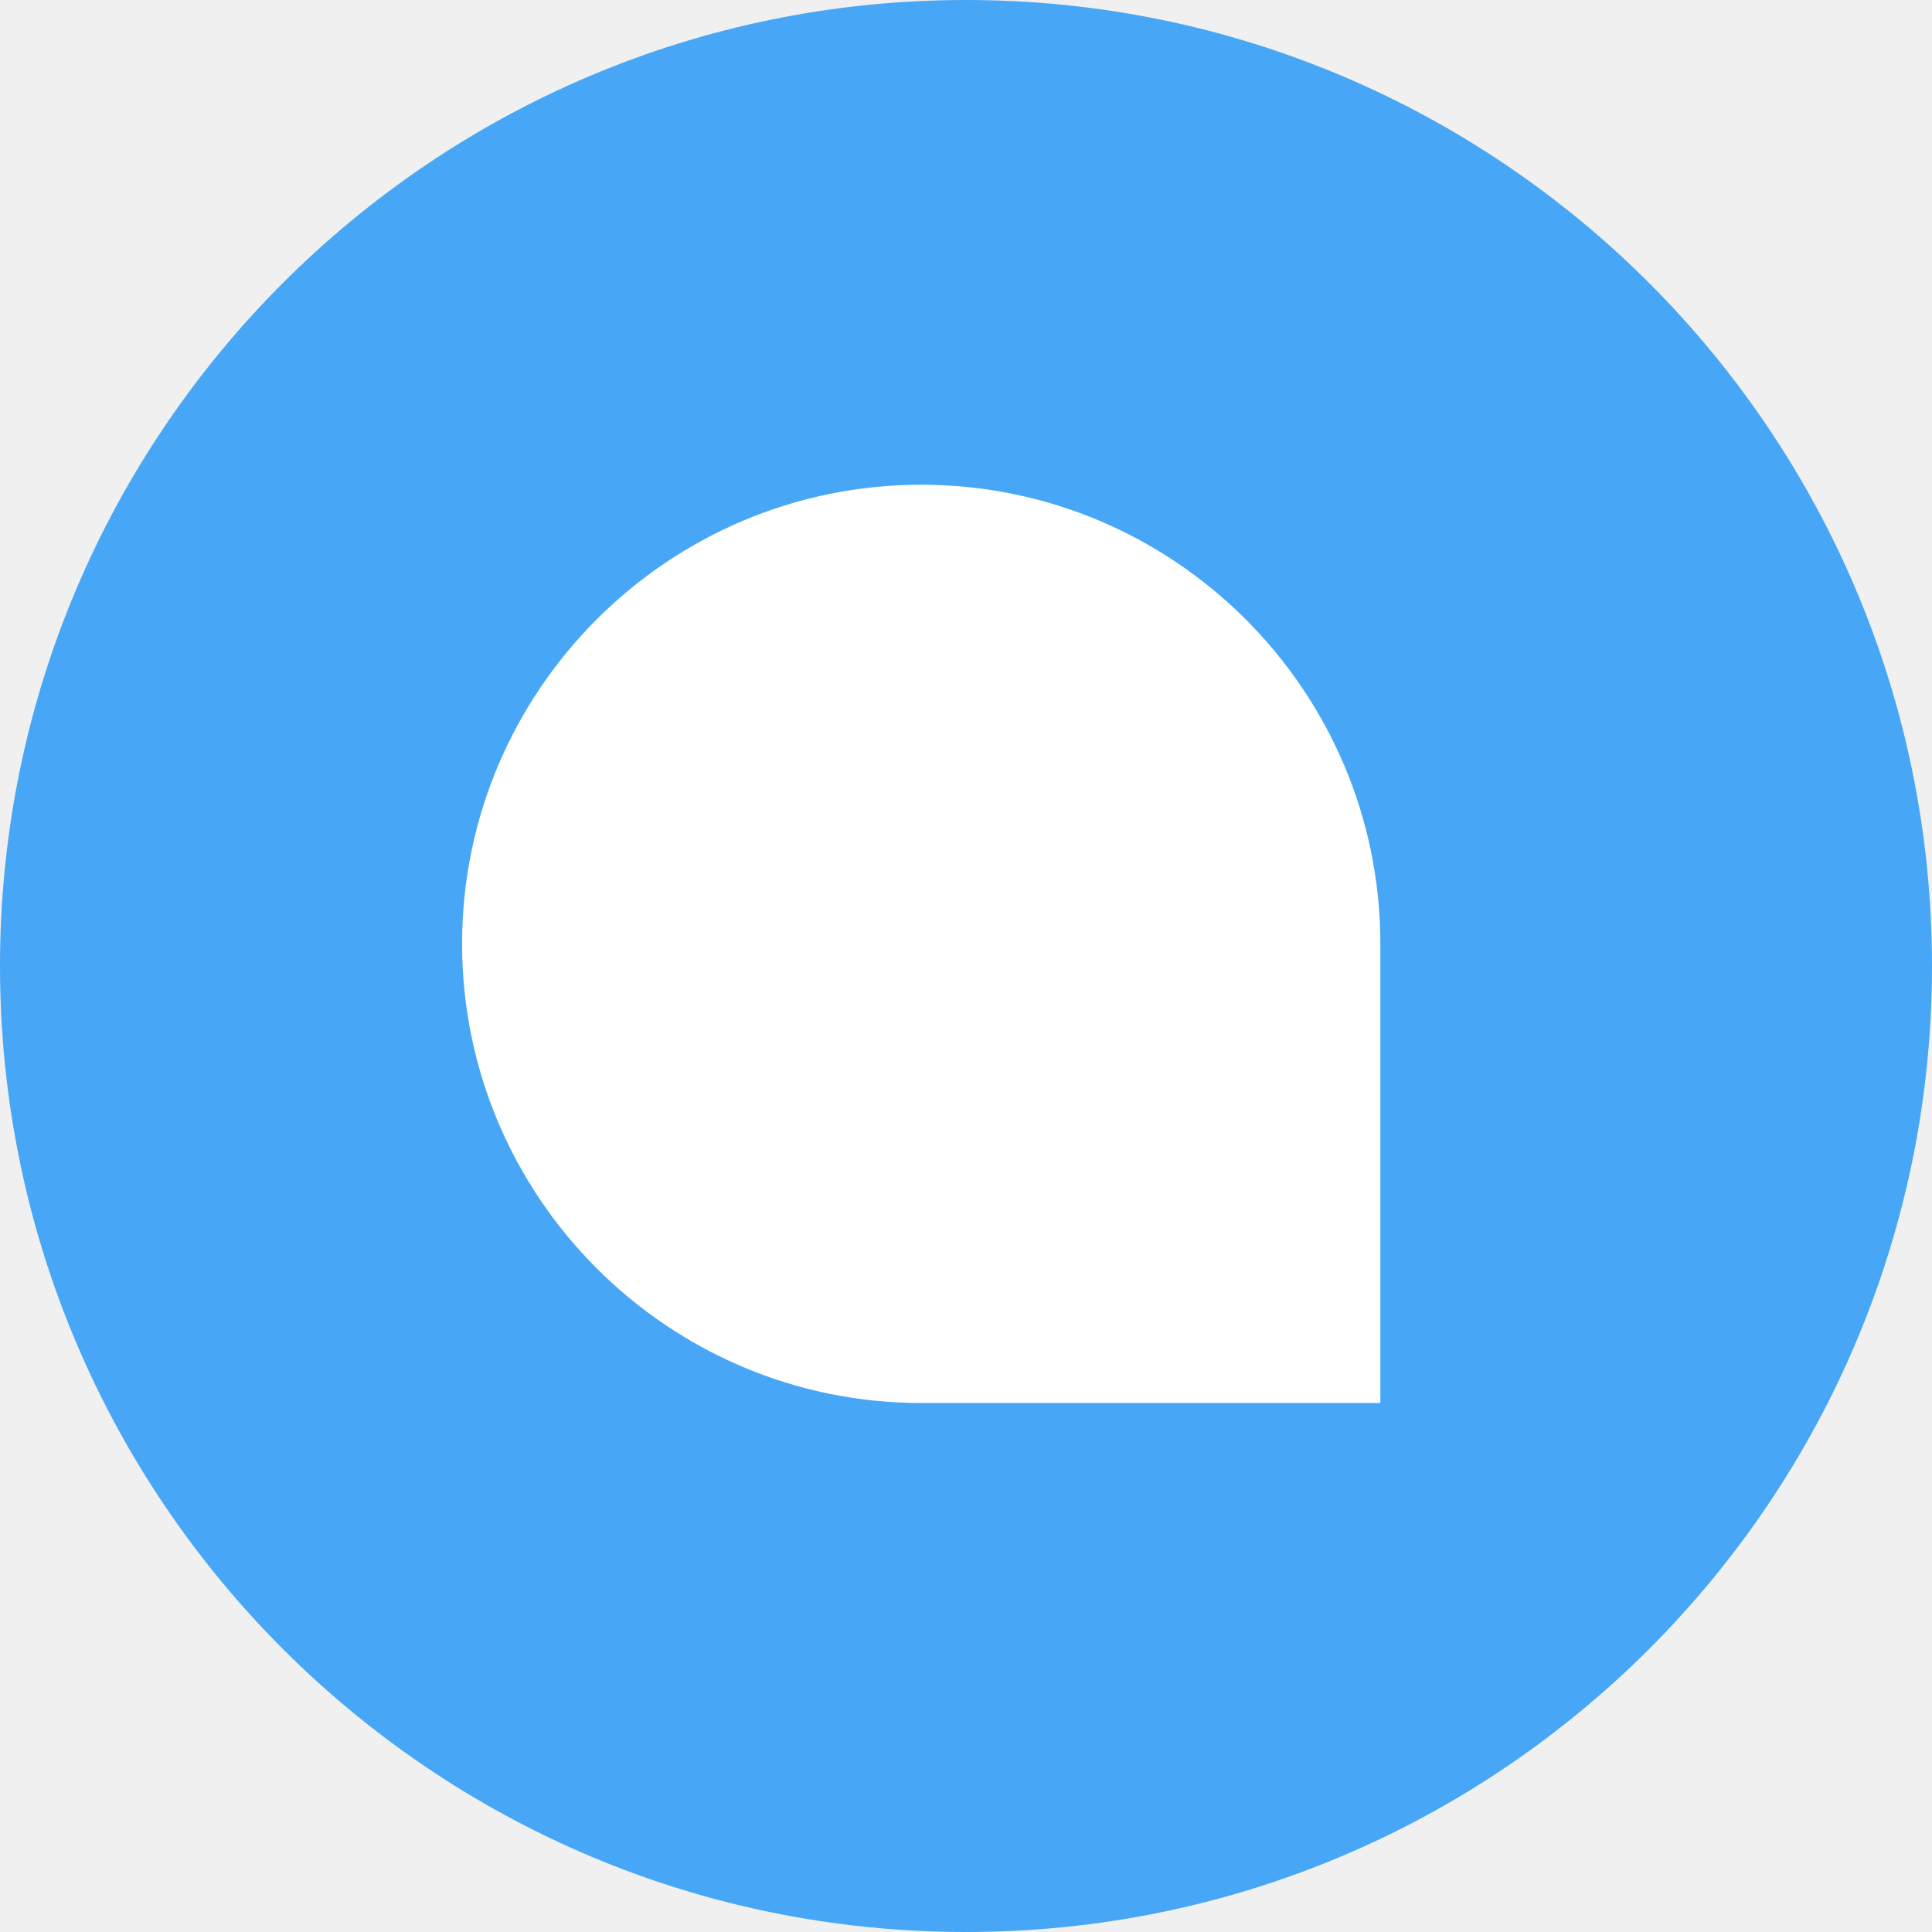
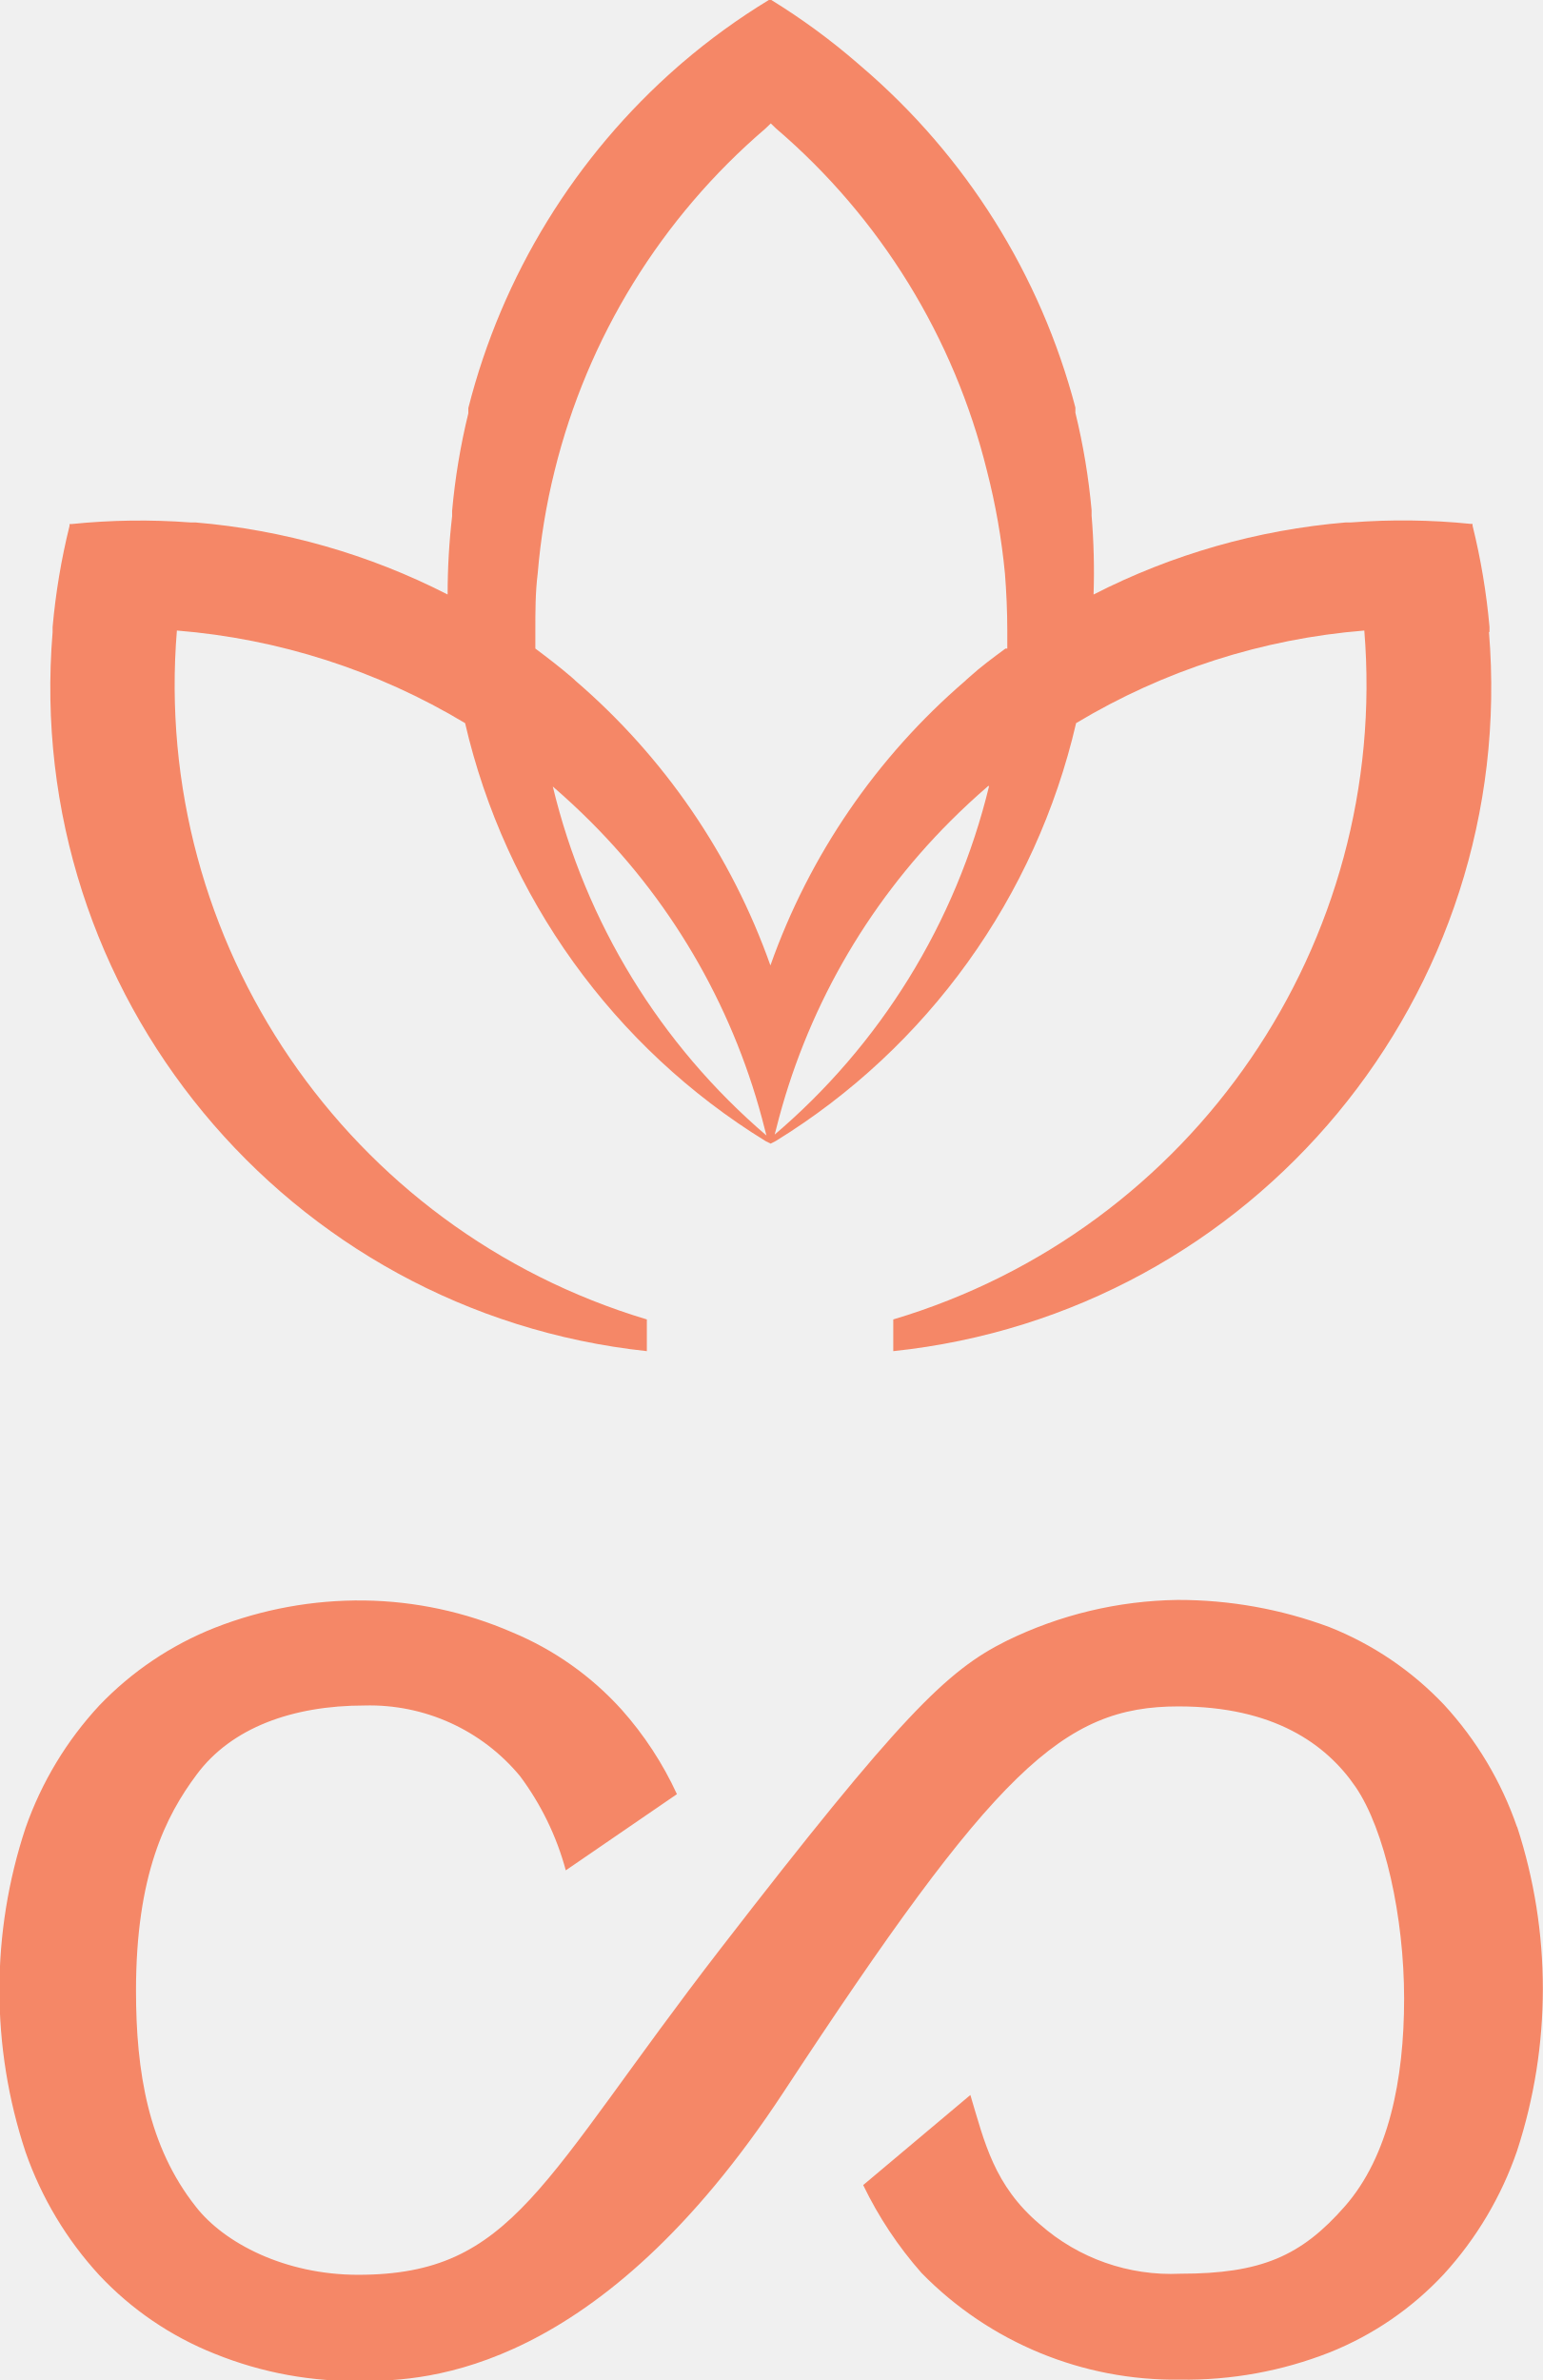
- <svg xmlns="http://www.w3.org/2000/svg" width="512px" height="512px" viewBox="0 0 512 512" version="1.1">
-   <g id="Logo" stroke="none" stroke-width="1" fill="none" fill-rule="evenodd">
-     <g id="woot-log" fill-rule="nonzero">
-       <circle id="Oval" fill="#47A7F6" cx="256" cy="256" r="256" />
-       <path d="M362.808,368.808 L244.123,368.808 C178.699,368.808 125.457,315.562 125.457,250.122 C125.457,184.703 178.699,131.457 244.124,131.457 C309.565,131.457 362.808,184.703 362.808,250.122 L362.808,368.808 Z" id="Fill-1" stroke="#FFFFFF" stroke-width="6" fill="#FFFFFF" />
-     </g>
-   </g>
+ <svg xmlns="http://www.w3.org/2000/svg" id="Layer_1" data-name="Layer 1" viewBox="0 0 85.65 132.11">
+   <defs>
+     <style>.cls-1{fill:#f58767;}</style>
+   </defs>
+   <path class="cls-1" d="M84.22,101.42a19.31,19.31,0,0,0-4.06-6.8,17.82,17.82,0,0,0-6.35-4.3,24,24,0,0,0-8.44-1.51,22.25,22.25,0,0,0-9.51,2.28C52.58,92.72,50,95.23,40,108.17s-11.47,18.1-20.12,18.1c-4.06,0-7.43-1.76-9-3.77-2.65-3.34-3.33-7.51-3.33-12,0-6.41,1.64-9.69,3.37-12,1.92-2.59,5.31-3.83,9.31-3.83a10.83,10.83,0,0,1,8.64,3.92,15.5,15.5,0,0,1,2.54,5.23l6.17-4.23a19,19,0,0,0-3.07-4.69,16.94,16.94,0,0,0-6.09-4.3,21.31,21.31,0,0,0-8.19-1.76,22,22,0,0,0-8.32,1.52,18.07,18.07,0,0,0-6.39,4.3,19.39,19.39,0,0,0-4.1,6.8,28.62,28.62,0,0,0,0,18,19.66,19.66,0,0,0,4.1,6.84,17.8,17.8,0,0,0,6.39,4.35,20.68,20.68,0,0,0,8.32,1.51c3.42,0,13-.42,23.25-16C55.26,98.22,59,94.72,65.42,94.72c5.28,0,8.2,2.08,9.83,4.46s2.7,7.23,2.7,11.76-.87,8.77-3.29,11.53-4.64,3.74-9.13,3.74a11,11,0,0,1-7.8-2.74c-2.55-2.16-3.07-4.55-3.86-7.18l-5.95,5a21.47,21.47,0,0,0,3.24,4.88,19.68,19.68,0,0,0,14.35,5.92,21.83,21.83,0,0,0,8.3-1.51,17.56,17.56,0,0,0,6.35-4.35,19.58,19.58,0,0,0,4.06-6.84,29,29,0,0,0,0-18" />
+   <path class="cls-1" d="M55.82,36c-.69.51-1.36,1-2,1.58h0l-.17.15h0l-.06.06h0a37.2,37.2,0,0,0-10.82,15.8,37.2,37.2,0,0,0-10.82-15.8h0l-.06-.06h0l-.17-.15h0c-.64-.55-1.32-1.07-2-1.58,0-.33,0-.65,0-1,0-1.06,0-2.12.13-3.16h0a36,36,0,0,1,.94-5.71,36.5,36.5,0,0,1,11.71-19l.29-.28.29.28a36.5,36.5,0,0,1,11.71,19,37.18,37.18,0,0,1,1,5.71h0c.08,1,.13,2.1.13,3.16,0,.33,0,.65,0,1m-12.92,27,.09-.34a36.71,36.71,0,0,1,9.68-17.09c.66-.66,1.36-1.31,2.09-1.94l.05,0A36.8,36.8,0,0,1,42.9,63.07M30.69,43.66l0,0c.73.63,1.43,1.28,2.09,1.94a36.71,36.71,0,0,1,9.68,17.09l.09.34A36.8,36.8,0,0,1,30.69,43.66m52-8.58h0V34.8h0a37,37,0,0,0-.94-5.62l0-.1h-.1A37.26,37.26,0,0,0,75,29h-.29a37.59,37.59,0,0,0-14,4,37.63,37.63,0,0,0-.11-4.38h0v-.08h0l0-.22h0a36.57,36.57,0,0,0-.9-5.41h0l0-.1h0l0-.19h0A37.39,37.39,0,0,0,47.84,3.71h0l-.14-.12h0l-.08-.07h0A36.7,36.7,0,0,0,42.82,0l-.07,0-.07,0a36.7,36.7,0,0,0-4.8,3.48h0l-.08.07h0l-.14.12h0A37.39,37.39,0,0,0,26,22.65h0l0,.19h0l0,.1h0a36.57,36.57,0,0,0-.9,5.41h0l0,.22h0v.08h0A37.63,37.63,0,0,0,24.85,33a37.59,37.59,0,0,0-14-4h-.28a37.36,37.36,0,0,0-6.61.09h-.1l0,.1a37,37,0,0,0-.94,5.62h0v.28h0A37.07,37.07,0,0,0,35.91,75V73.24A36.78,36.78,0,0,1,9.82,35a36.8,36.8,0,0,1,16,5.14,37.07,37.07,0,0,0,16.68,23.2l.28.14.28-.14a37.07,37.07,0,0,0,16.68-23.2,36.8,36.8,0,0,1,16-5.14A36.78,36.78,0,0,1,49.59,73.24V75A37.07,37.07,0,0,0,82.66,35.08" />
</svg>
